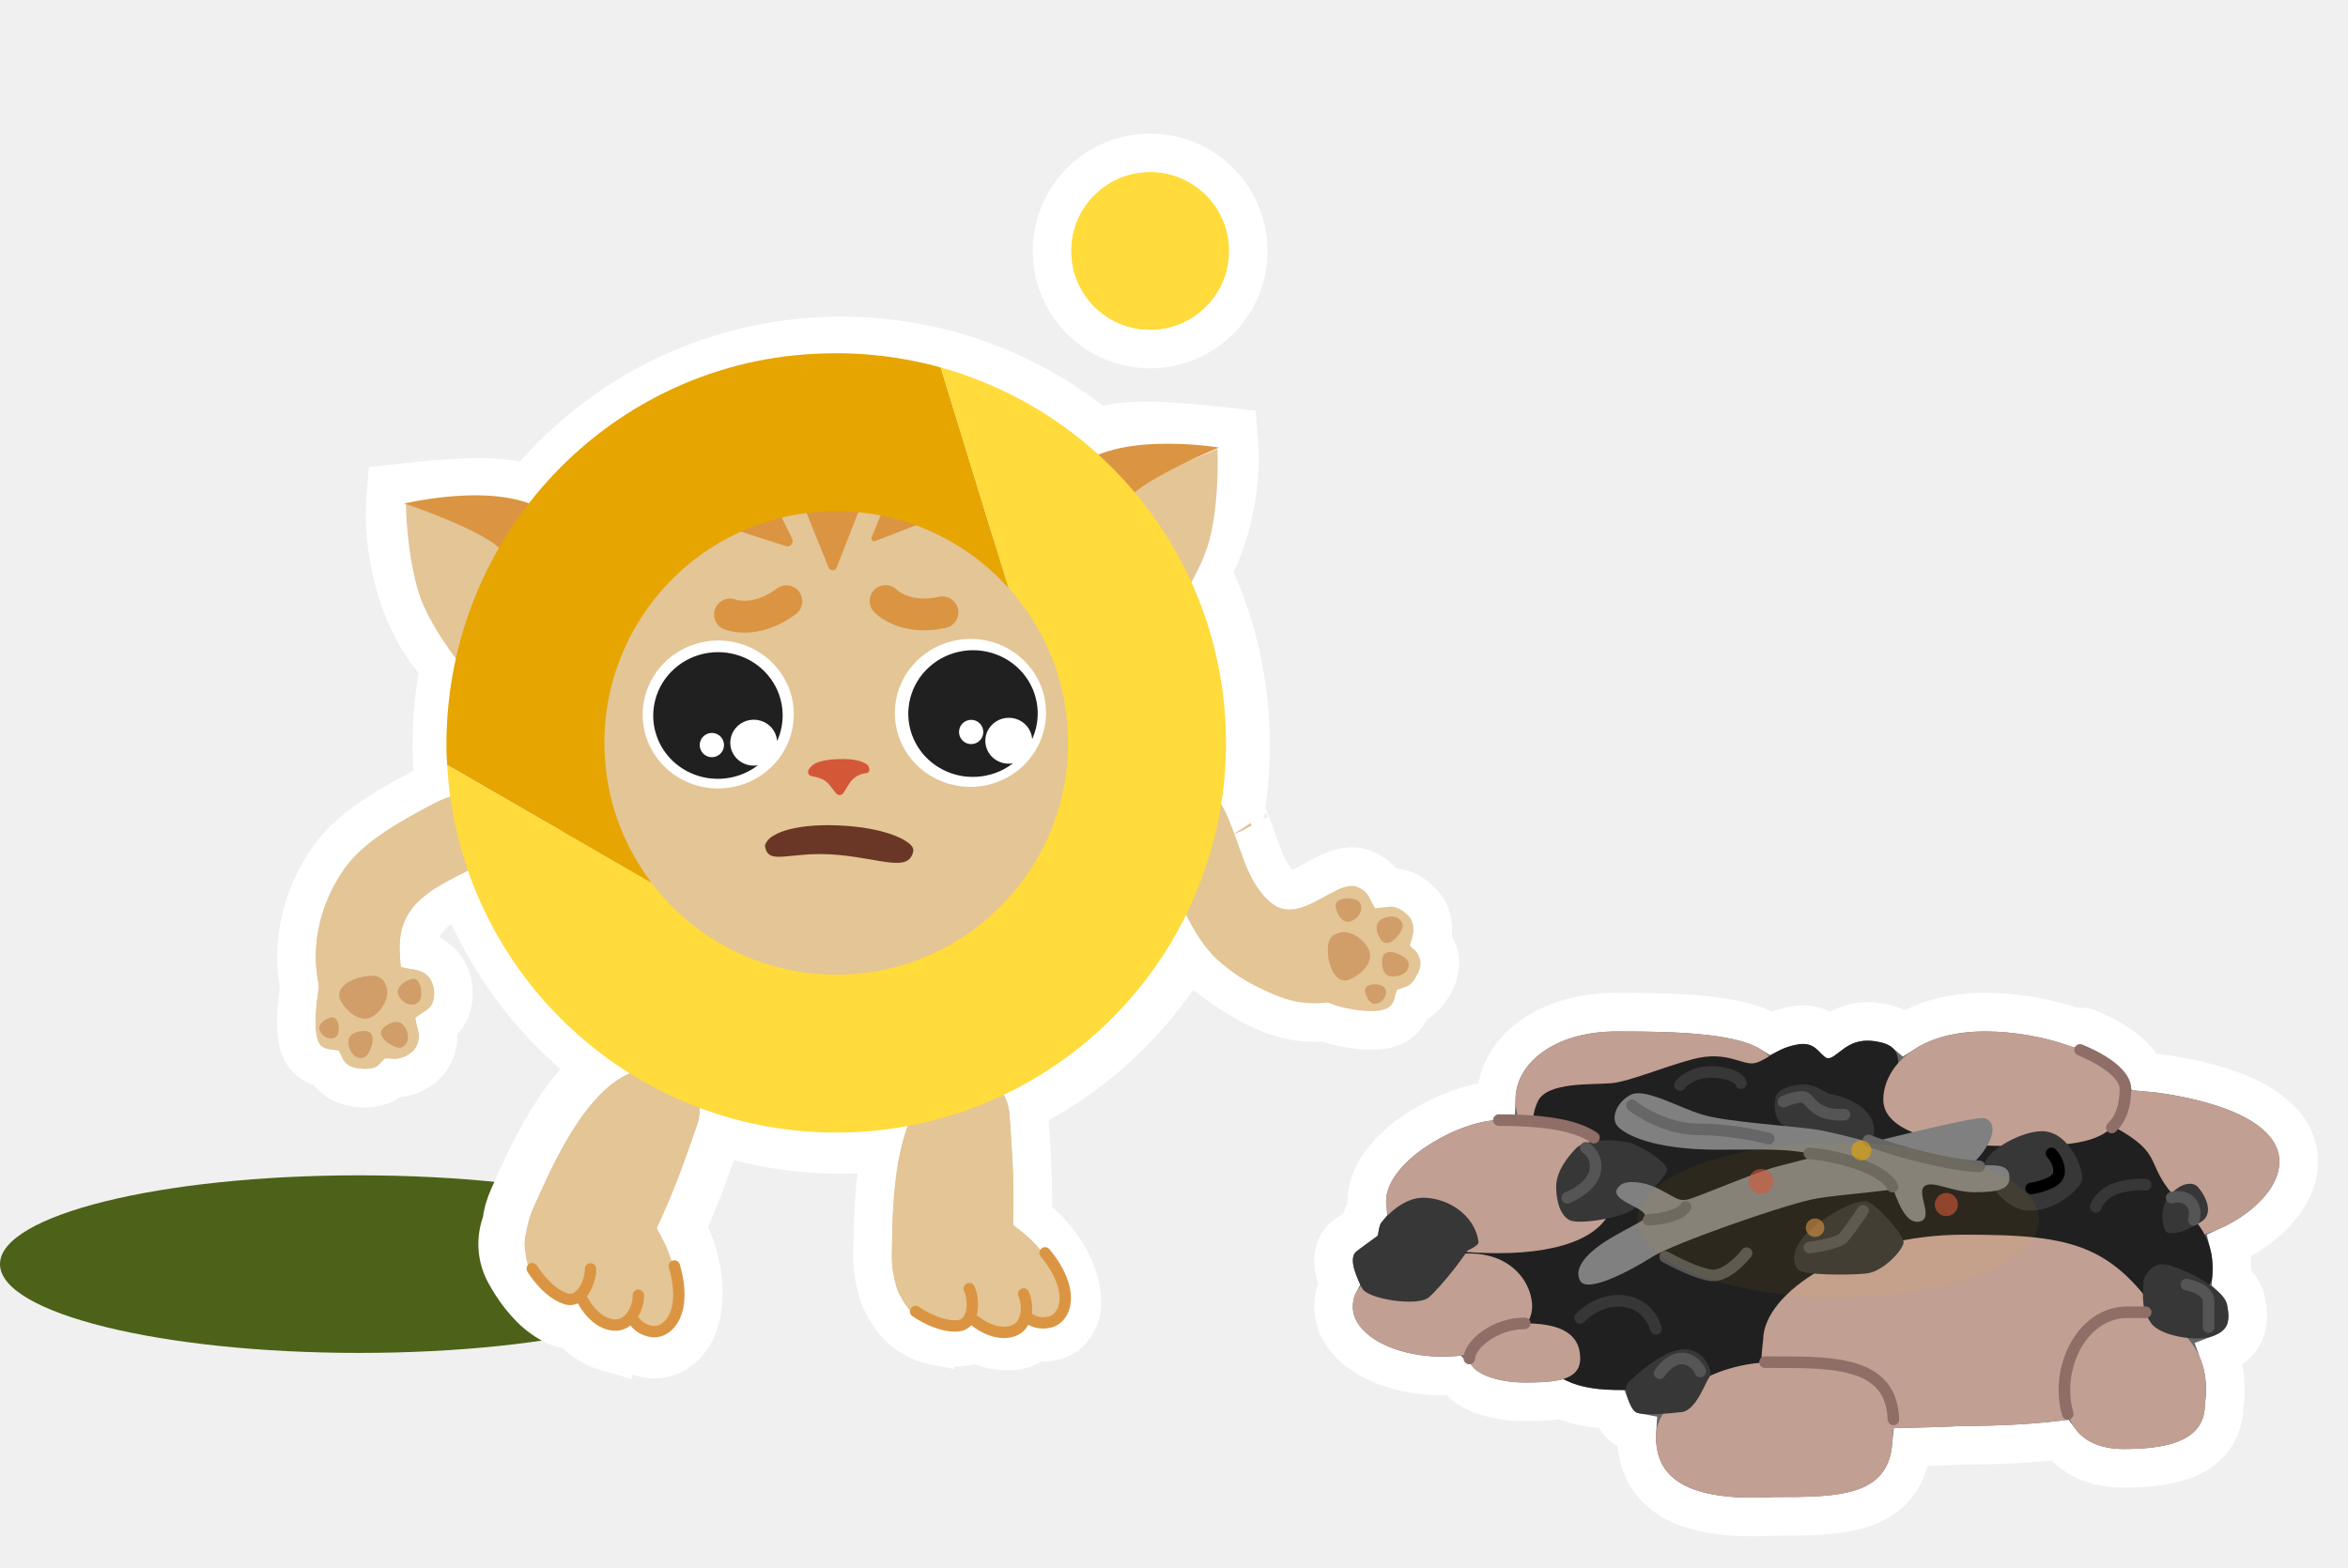
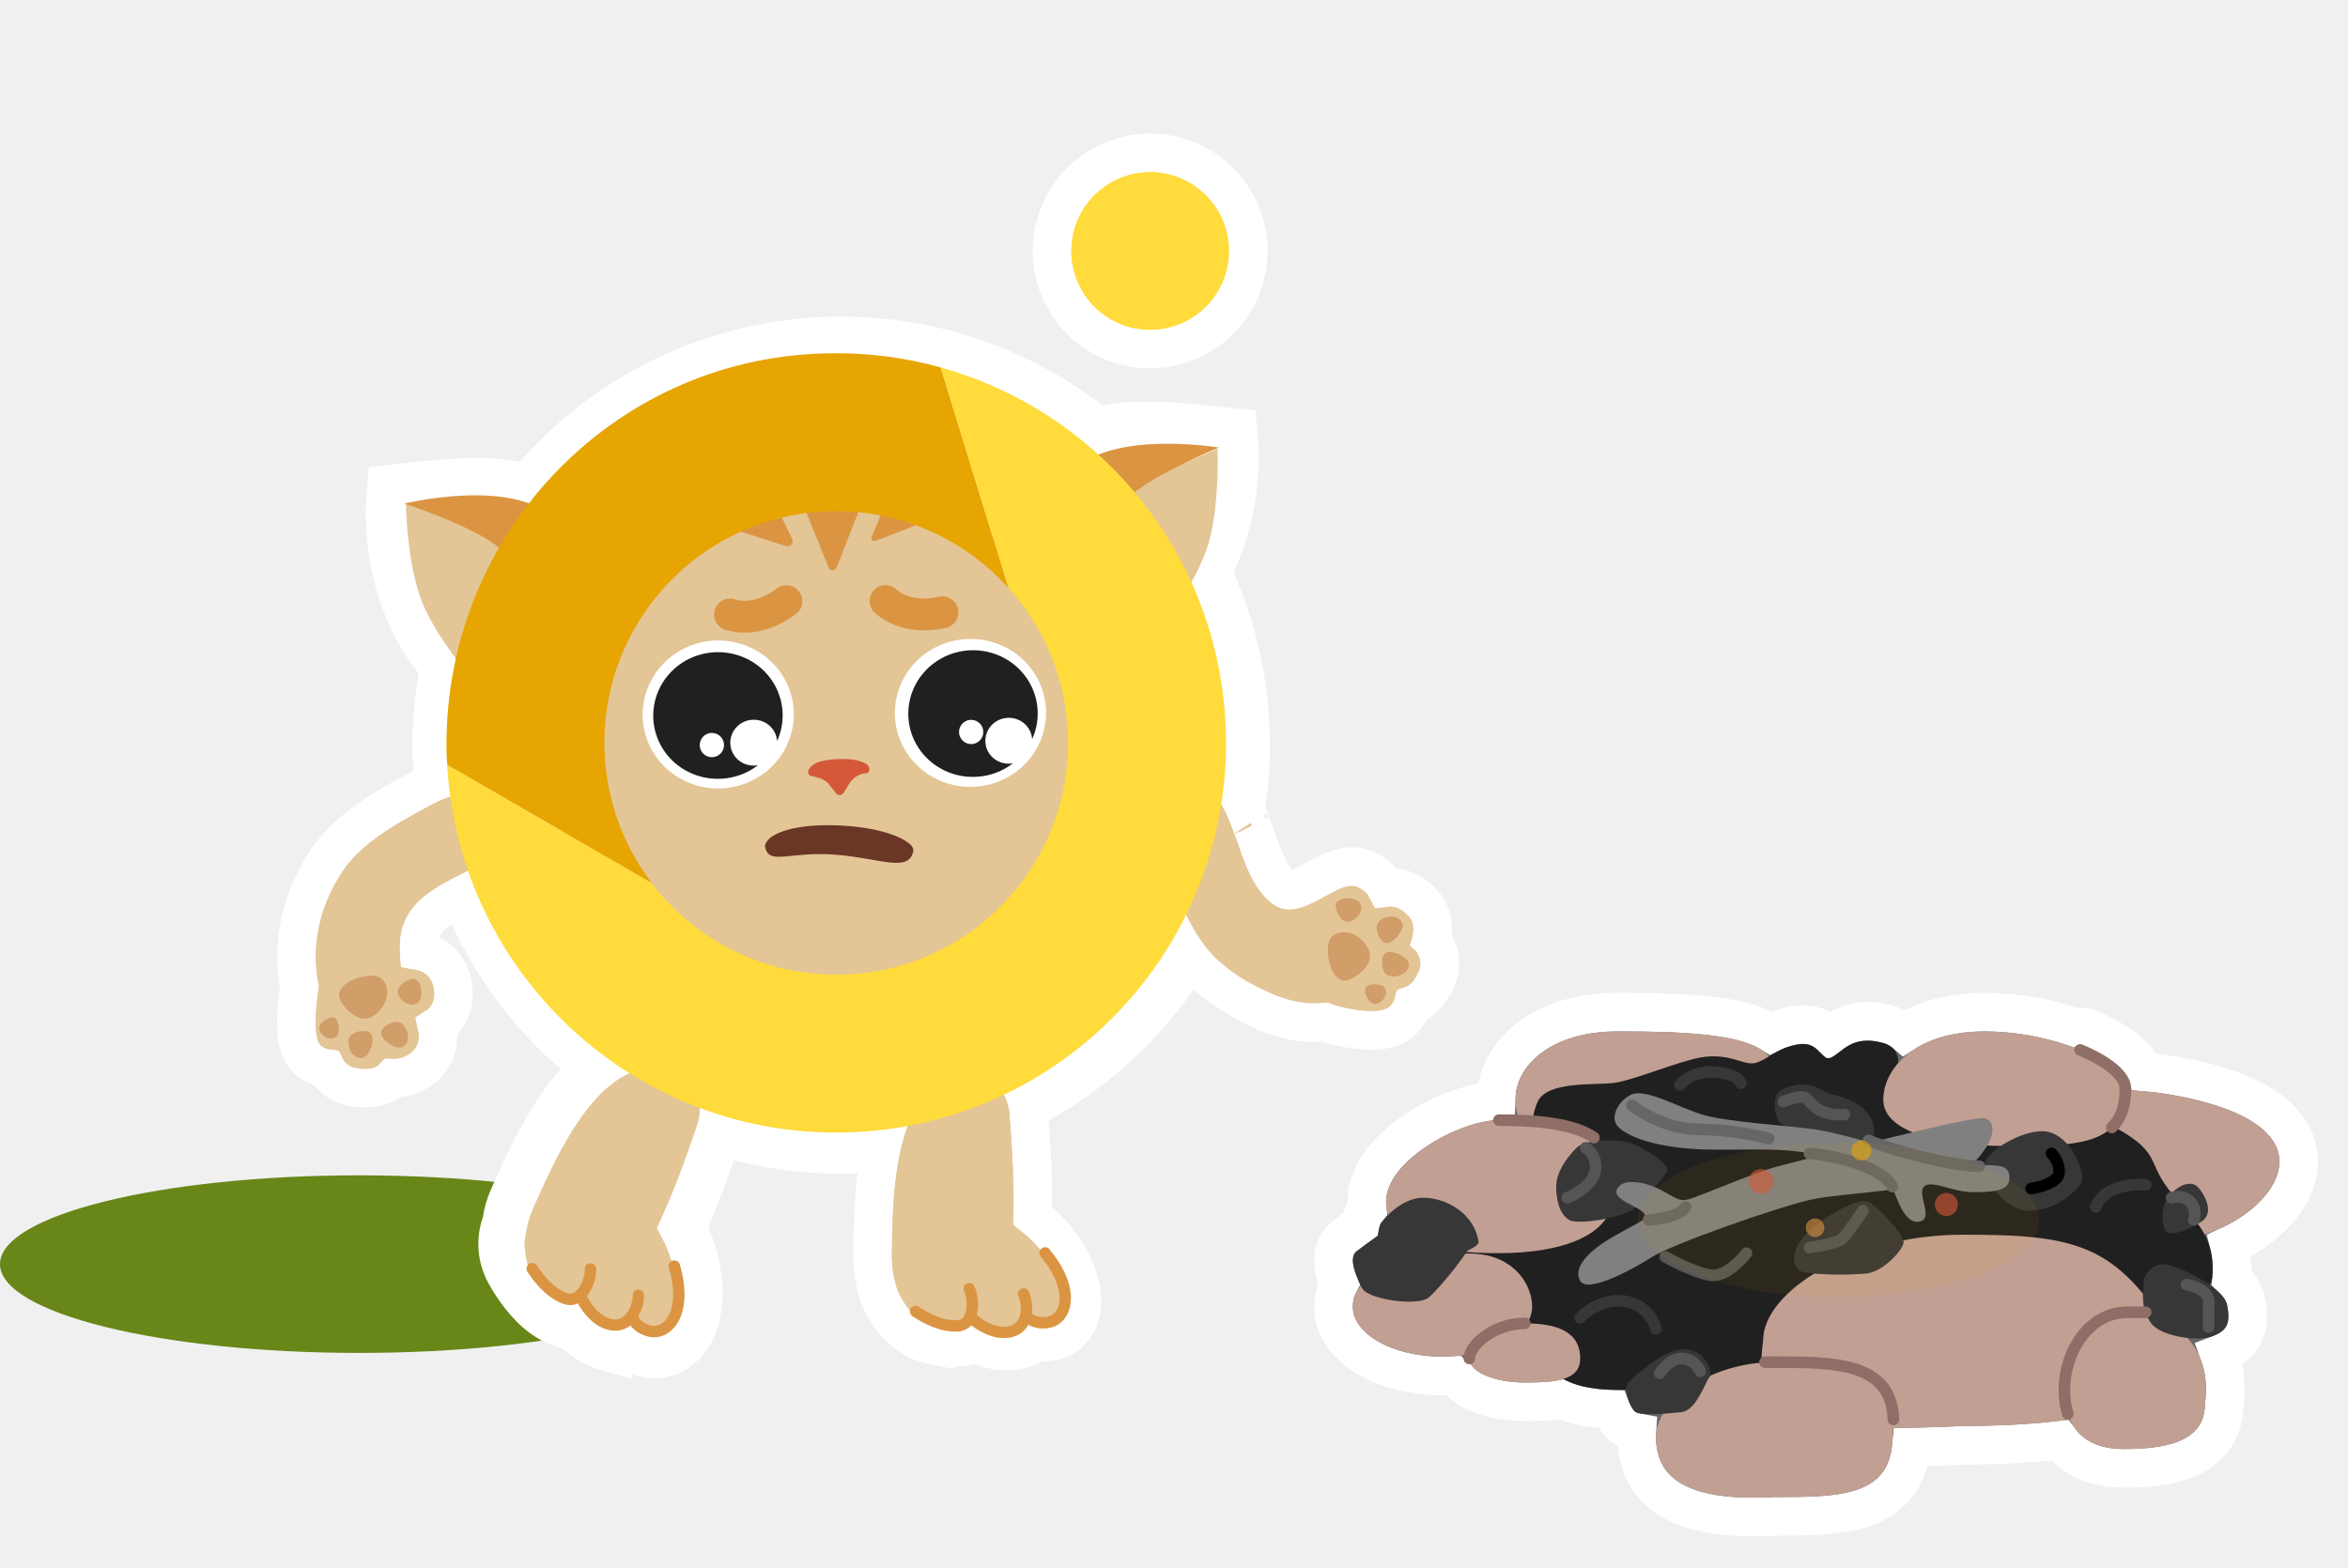
<svg xmlns="http://www.w3.org/2000/svg" width="304" height="203" viewBox="0 0 304 203" fill="none">
  <style>
  @media (prefers-reduced-motion: reduce) { * { animation: none !important; } }

  .cat        { transform-origin: 103px 176px;   animation: cat-sad 3.6s ease-in-out infinite; }
  .shiver     { animation: shiver 4s linear infinite; }
  .shadow     { transform-origin: 46.5px 164px;  animation: shadow-sad 3.6s ease-in-out infinite; }
  .arm-left   { transform-origin: 66px 112px;    animation: arm-left-hug 4s ease-in-out infinite; }
  .arm-right  { transform-origin: 152px 110px;   animation: arm-right-hug 4s ease-in-out infinite; }
  .ear-left   { transform-origin: 72px 86px;     animation: ear-left-droop 4s ease-in-out infinite; }
  .ear-right  { transform-origin: 137px 80px;    animation: ear-right-droop 4s ease-in-out infinite; }
  .face       { transform-origin: 106px 96px;    animation: face-sad 4s ease-in-out infinite; }
  .mouth      { transform-origin: 108.5px 109px; animation: mouth-quiver 4s linear infinite; }
  .eye-r      { transform-origin: 125.6px 92px;  animation: blink-sad 5s linear infinite; }
  .eye-l      { transform-origin: 93px 92px;     animation: blink-sad 5s linear infinite; }
  .ball       { animation: ball-drift 4.5s ease-in-out infinite alternate; }
  .ember      { transform-origin: 238px 158px;   animation: ember-glow 2.8s ease-in-out infinite alternate; }
  .spark      { animation: spark-fly 4.2s linear infinite; }
  .spark-2    { animation-name: spark-fly-b; animation-delay: -1.6s; animation-duration: 4.8s; }
  .spark-3    { animation-delay: -3.1s; animation-duration: 3.8s; }
  .chill      { opacity: 0; animation: chill-shake 4s linear infinite; }
  .chill-2    { animation-delay: .06s; }
  .chill-3    { animation-delay: .12s; }
  .pit-ember  { animation: pit-glow 2.2s ease-in-out infinite; }
  .pe-2       { animation-delay: -.7s; animation-duration: 2.6s; }
  .pe-3       { animation-delay: -1.4s; animation-duration: 1.9s; }
  .pe-4       { animation-delay: -.35s; animation-duration: 2.4s; }

  @keyframes cat-sad {
    0%, 100% { transform: translateY(0) rotate(-1deg); }
    50%      { transform: translateY(1.5px) rotate(1deg) scale(1.01, .99); }
  }
  @keyframes shiver {
    0%, 60%, 82%, 100% { transform: translateX(0); }
    62% { transform: translateX(-.8px); }
    64% { transform: translateX(.8px); }
    66% { transform: translateX(-.8px); }
    68% { transform: translateX(.7px); }
    70% { transform: translateX(-.6px); }
    72% { transform: translateX(.5px); }
    74% { transform: translateX(-.4px); }
    76% { transform: translateX(.3px); }
    78% { transform: translateX(-.2px); }
    80% { transform: translateX(.1px); }
  }
  @keyframes shadow-sad {
    0%, 100% { transform: scale(1, 1); }
    50%      { transform: scale(.985, .97); }
  }
  @keyframes arm-left-hug {
    0%, 100% { transform: translateY(0) rotate(-4deg); }
    25%      { transform: translateY(0) rotate(-2.5deg); }
    54%, 80% { transform: translateY(-1.5px) rotate(-11deg); }
    90%      { transform: translateY(0) rotate(-5deg); }
  }
  @keyframes arm-right-hug {
    0%, 100% { transform: translateY(0) rotate(4deg); }
    25%      { transform: translateY(0) rotate(2.5deg); }
    54%, 80% { transform: translateY(-1.5px) rotate(11deg); }
    90%      { transform: translateY(0) rotate(5deg); }
  }
  @keyframes ear-left-droop {
    0%, 100% { transform: rotate(-1.5deg); }
    25%      { transform: rotate(.5deg); }
    54%, 80% { transform: rotate(-4deg); }
    90%      { transform: rotate(-1deg); }
  }
  @keyframes ear-right-droop {
    0%, 100% { transform: rotate(1.5deg); }
    25%      { transform: rotate(-.5deg); }
    54%, 80% { transform: rotate(4deg); }
    90%      { transform: rotate(1deg); }
  }
  @keyframes face-sad {
    0%, 100% { transform: translate(0, 0); }
    25%      { transform: translate(0, .6px); }
    54%, 80% { transform: translate(0, 1.8px); }
    90%      { transform: translate(0, .4px); }
  }
  @keyframes mouth-quiver {
    0%, 58%, 82%, 100% { transform: scale(1, 1); }
    60% { transform: scale(1.06, 1.3); }
    62% { transform: scale(.98, .82); }
    64% { transform: scale(1.07, 1.35); }
    66% { transform: scale(.97, .8); }
    68% { transform: scale(1.06, 1.3); }
    70% { transform: scale(.98, .85); }
    72% { transform: scale(1.05, 1.25); }
    74% { transform: scale(.99, .9); }
    76% { transform: scale(1.03, 1.15); }
    78% { transform: scale(1, .95); }
  }
  @keyframes blink-sad {
    0%, 86%, 94%, 100% { transform: scaleY(1); }
    89%, 91%           { transform: scaleY(.12); }
  }
  @keyframes ball-drift {
    from { transform: translateY(0); }
    to   { transform: translateY(-3px); }
  }
  @keyframes ember-glow {
    from { opacity: .04; transform: scale(1); }
    to   { opacity: .12; transform: scale(1.06); }
  }
  @keyframes spark-fly {
    0%   { transform: translate(0, 0); opacity: 0; }
    8%   { opacity: .9; }
    25%  { transform: translate(5px, -30px); opacity: .55; }
    45%  { transform: translate(-2px, -58px); opacity: .8; }
    65%  { transform: translate(6px, -85px); opacity: .4; }
    85%  { transform: translate(10px, -108px); opacity: .6; }
    100% { transform: translate(12px, -122px); opacity: 0; }
  }
  @keyframes spark-fly-b {
    0%   { transform: translate(0, 0); opacity: 0; }
    8%   { opacity: .85; }
    25%  { transform: translate(-4px, -28px); opacity: .5; }
    45%  { transform: translate(3px, -55px); opacity: .75; }
    65%  { transform: translate(-6px, -82px); opacity: .35; }
    85%  { transform: translate(-9px, -105px); opacity: .55; }
    100% { transform: translate(-11px, -118px); opacity: 0; }
  }
  @keyframes pit-glow {
    0%, 100% { opacity: .35; }
    50%      { opacity: .95; }
  }
  @keyframes chill-shake {
    0%, 56%, 84%, 100% { opacity: 0; transform: translateX(0); }
    60% { opacity: .85; transform: translateX(-2px); }
    63% { opacity: .85; transform: translateX(2px); }
    66% { opacity: .85; transform: translateX(-2px); }
    69% { opacity: .85; transform: translateX(2px); }
    72% { opacity: .8;  transform: translateX(-1.6px); }
    75% { opacity: .75; transform: translateX(1.2px); }
    78% { opacity: .6;  transform: translateX(-.8px); }
    81% { opacity: .35; transform: translateX(.4px); }
  }
</style>
  <g class="shadow">
-     <ellipse cx="46.5" cy="163.717" rx="46.5" ry="11.5" fill="#3A5200" fill-opacity="0.9" />
+     <ellipse cx="46.5" cy="163.717" rx="46.5" ry="11.5" fill="#597B01" fill-opacity="0.9" />
  </g>
  <g class="cat">
    <g class="shiver">
      <circle cx="108.916" cy="96.51" r="53" fill="white" stroke="white" stroke-width="5" />
      <g class="arm-left">
        <path d="M54.12 138.74C55.893 137.679 56.699 135.963 56.711 134.24C56.714 133.794 56.664 133.355 56.572 132.929C57.171 132.523 57.758 131.939 58.169 131.113C58.632 130.182 58.78 129.133 58.672 128.021L58.61 127.541L58.6 127.478L58.587 127.415C58.332 126.213 57.779 125.214 56.968 124.469C56.179 123.743 55.284 123.386 54.528 123.21C54.432 123.188 54.338 123.169 54.245 123.151C54.192 121.874 54.336 120.821 54.909 119.795C55.511 118.72 56.662 117.755 58.144 116.862C58.862 116.43 59.596 116.05 60.303 115.693C60.961 115.362 61.707 114.997 62.265 114.668L62.271 114.664C62.25 114.677 62.261 114.669 62.352 114.622C62.435 114.578 62.526 114.532 62.66 114.462C62.914 114.33 63.25 114.154 63.63 113.941C64.382 113.521 65.349 112.934 66.27 112.206C67.168 111.497 68.171 110.541 68.835 109.341C69.494 108.152 69.847 106.65 69.356 105.037L69.246 104.712L69.118 104.391C67.746 101.145 64.71 100.132 62.116 100.086C59.499 100.039 56.79 100.901 54.948 101.893C53.432 102.71 51.105 103.912 48.841 105.393C46.599 106.859 44.188 108.744 42.574 111.052L42.573 111.053C38.156 117.374 37.961 123.709 38.766 127.762C38.644 128.606 38.434 130.146 38.381 131.666C38.349 132.576 38.368 133.611 38.54 134.548C38.681 135.317 39.054 136.796 40.367 137.644L40.409 137.671L40.452 137.696C41.051 138.05 41.645 138.258 42.217 138.349C42.446 138.79 42.767 139.225 43.21 139.613C44.069 140.366 45.168 140.752 46.372 140.871L46.376 140.872C48.053 141.036 49.699 140.782 50.845 139.616C51.891 139.655 53.037 139.389 54.12 138.74Z" fill="#E3C596" stroke="white" stroke-width="5" />
        <path fill-rule="evenodd" clip-rule="evenodd" d="M51.988 130.264C50.934 134.224 45.084 135.448 42.192 130.212C40.938 127.942 39.189 120.259 44.623 112.485C47.303 108.651 53.003 105.78 56.134 104.094C59.228 102.428 65.284 101.238 66.903 105.585C68.248 109.194 61.707 112.091 60.995 112.515C59.134 113.612 54.571 115.28 52.727 118.575C50.46 122.628 52.904 126.841 51.989 130.266L51.988 130.264Z" fill="#E3C596" />
        <path fill-rule="evenodd" clip-rule="evenodd" d="M51.959 125.574C52.35 125.607 55.506 124.942 56.141 127.934C56.72 131.565 53.208 131.393 53.208 131.393C53.208 131.393 53.038 131.353 53.207 131.566C54.449 133.099 54.768 135.438 52.835 136.595C51.279 137.528 49.752 137.049 49.553 136.441C49.495 137.216 49.432 138.658 46.619 138.384C43.272 138.051 44.375 135.119 44.375 135.119C44.375 135.119 43.434 136.554 41.723 135.543C40.222 134.574 41.115 128.999 41.304 127.673C41.295 126.499 43.712 124.818 46.538 124.087C50.328 123.774 51.845 125.434 51.958 125.572L51.959 125.574Z" fill="#E3C596" />
        <path d="M44.114 129.617C43.299 128.156 45.041 126.933 46.753 126.548C48.323 126.198 49.264 126.277 49.861 127.348C50.676 128.809 49.612 130.875 48.151 131.69C46.691 132.505 44.927 131.078 44.114 129.617Z" fill="#D19D69" />
        <path d="M47.451 133.545C48.403 133.659 48.38 134.895 47.978 135.83C47.61 136.686 47.256 137.1 46.559 137.017C45.607 136.903 45.011 135.699 45.127 134.735C45.245 133.772 46.499 133.429 47.449 133.546L47.451 133.545Z" fill="#D19D69" />
        <path d="M49.592 133.167C48.912 133.841 49.687 134.801 50.577 135.294C51.394 135.744 51.929 135.854 52.425 135.361C53.106 134.687 52.839 133.369 52.156 132.68C51.472 131.991 50.271 132.49 49.591 133.164L49.592 133.167Z" fill="#D19D69" />
        <path d="M53.185 126.815C54.09 126.53 54.546 127.562 54.543 128.498C54.54 129.355 54.379 129.84 53.717 130.048C52.812 130.333 51.809 129.575 51.542 128.73C51.277 127.885 52.28 127.1 53.185 126.815Z" fill="#D19D69" />
        <path d="M42.743 131.795C43.502 131.556 43.876 132.399 43.868 133.164C43.859 133.866 43.723 134.264 43.167 134.439C42.408 134.677 41.575 134.063 41.358 133.372C41.142 132.683 41.986 132.033 42.743 131.795Z" fill="#D19D69" />
      </g>
      <g class="arm-right">
        <path d="M185.621 127.514C186.436 126.102 186.74 124.43 185.995 122.856C185.807 122.459 185.57 122.111 185.303 121.804C185.391 121.477 185.447 121.155 185.474 120.849C185.577 119.658 185.307 118.179 184.352 117.102C182.914 115.48 181.223 114.748 179.443 114.953C179.37 114.815 179.289 114.675 179.197 114.537C178.619 113.672 177.771 113.005 176.702 112.562C175.036 111.872 173.407 112.418 172.431 112.834C171.437 113.258 170.241 113.962 169.452 114.38C167.375 115.48 166.708 115.414 166.228 115.055L166.045 114.91C165.139 114.155 164.391 112.946 163.745 111.458C163.411 110.69 163.131 109.913 162.871 109.165C162.69 108.644 162.497 108.07 162.305 107.564L162.114 107.085L162.112 107.081C162.122 107.103 162.115 107.091 162.08 106.993C162.048 106.905 162.014 106.81 161.963 106.667C161.866 106.398 161.735 106.042 161.574 105.637C161.256 104.837 160.802 103.801 160.202 102.791C159.618 101.808 158.802 100.689 157.701 99.872C156.536 99.008 154.973 98.442 153.167 98.853C149.524 99.682 148.039 102.659 147.638 105.308C147.246 107.896 147.744 110.696 148.484 112.653L148.485 112.656C149.095 114.261 149.98 116.729 151.149 119.167C152.307 121.582 153.858 124.222 155.934 126.126L156.004 126.191L156.078 126.249C160.49 129.717 163.883 131.321 166.601 131.996C168.816 132.547 170.575 132.442 171.53 132.38C171.98 132.552 172.467 132.695 172.904 132.808C173.703 133.014 174.649 133.201 175.604 133.319C176.542 133.434 177.588 133.495 178.55 133.402C179.347 133.324 180.789 133.085 181.764 131.977L182.003 131.689C182.383 131.204 182.674 130.688 182.86 130.144C184.09 129.688 184.954 128.669 185.621 127.514Z" fill="#E3C596" stroke="white" stroke-width="5" />
        <path fill-rule="evenodd" clip-rule="evenodd" d="M176.22 119.327C180.006 120.895 180.448 126.856 174.874 129.03C172.461 129.973 164.614 130.695 157.623 124.284C154.176 121.122 152.084 115.09 150.822 111.768C149.579 108.48 149.197 102.32 153.722 101.29C157.476 100.436 159.487 107.297 159.812 108.06C160.654 110.049 161.704 114.791 164.729 117.056C168.448 119.84 172.944 117.971 176.223 119.329L176.22 119.327Z" fill="#E3C596" />
        <path fill-rule="evenodd" clip-rule="evenodd" d="M171.565 118.74C171.65 118.355 171.406 115.143 174.456 114.908C178.131 114.814 177.498 118.273 177.498 118.273C177.498 118.273 177.435 118.437 177.668 118.294C179.351 117.266 181.712 117.258 182.605 119.326C183.323 120.993 182.647 122.441 182.019 122.559C182.781 122.717 184.201 122.972 183.558 125.724C182.788 128.998 180.025 127.518 180.025 127.518C180.025 127.518 181.322 128.641 180.098 130.204C178.938 131.562 173.532 129.941 172.241 129.58C171.078 129.434 169.729 126.817 169.378 123.92C169.567 120.121 171.412 118.837 171.565 118.74Z" fill="#E3C596" />
        <path d="M174.734 126.852C176.276 126.204 177.889 124.609 177.241 123.066C176.593 121.523 174.657 120.239 173.114 120.887C171.985 121.359 171.8 122.288 171.976 123.888C172.167 125.634 173.191 127.499 174.734 126.852ZM176.226 117.352C176.091 116.672 175.626 116.457 174.776 116.359C173.844 116.253 172.771 116.593 172.952 117.523C173.134 118.454 173.805 119.54 174.674 119.369C175.543 119.198 176.407 118.283 176.226 117.352ZM178.162 130.003C178.872 129.866 179.576 129.103 179.423 128.322C179.311 127.752 178.93 127.571 178.233 127.486C177.472 127.393 176.595 127.671 176.747 128.452C176.902 129.231 177.453 130.144 178.162 130.003ZM181.093 121.057C181.631 120.295 181.799 119.775 181.363 119.227C180.769 118.475 179.43 118.593 178.671 119.196C177.91 119.799 178.273 121.049 178.867 121.8C179.461 122.551 180.505 121.887 181.093 121.057ZM182.361 125.236C182.523 124.555 182.148 124.156 181.338 123.695C180.455 123.192 179.231 123.033 179.01 123.965L179.01 123.968C178.789 124.899 178.993 126.186 179.936 126.407C180.879 126.628 182.141 126.17 182.361 125.236Z" fill="#D19D69" />
      </g>
      <path d="M88.536 136.469C90.983 137.685 92.552 139.355 93.224 141.397C93.781 143.087 93.591 144.658 93.35 145.742L93.244 146.175L93.215 146.292L93.176 146.405C91.351 151.684 90.24 154.799 88.366 158.954C89.823 161.715 90.501 164.598 90.553 167.115C90.583 168.595 90.399 170.046 89.955 171.32C89.544 172.501 88.796 173.824 87.485 174.662C85.372 176.145 83.062 175.356 82.02 174.851C81.881 174.784 81.747 174.712 81.616 174.64C81.481 174.68 81.342 174.718 81.196 174.748C80.427 174.904 79.617 174.869 78.804 174.638L78.804 174.639C76.883 174.094 75.338 172.988 74.243 171.725C72.839 171.729 71.568 171.067 70.51 170.315C68.429 168.833 66.83 166.493 65.858 164.718L65.856 164.715C64.772 162.73 64.659 160.411 65.448 158.372C65.57 157.294 65.869 156.219 66.349 155.165L67.411 152.796C68.703 149.952 70.667 145.887 73.161 142.503C74.825 140.245 76.909 138.025 79.436 136.701C82.106 135.303 85.216 134.948 88.45 136.428L88.494 136.448L88.536 136.469Z" fill="#E3C596" stroke="white" stroke-width="6" />
      <path fill-rule="evenodd" clip-rule="evenodd" d="M70.936 167.363C74.323 169.876 79.524 168.984 81.887 165.492C86.512 156.272 87.558 153.476 90.34 145.426C90.799 143.647 91.02 141.054 87.201 139.156C78.029 134.957 71.412 151.277 69.08 156.406C67.332 160.246 67.442 164.999 70.939 167.363L70.936 167.363Z" fill="#E3C596" />
      <path fill-rule="evenodd" clip-rule="evenodd" d="M79.623 171.753C77.326 171.101 75.863 169.272 75.459 167.978C74.985 168.615 74.303 169.333 72.25 167.871C70.711 166.775 69.376 164.898 68.489 163.277C67.65 161.741 67.768 159.863 68.787 158.438C70.262 156.375 72.489 153.462 73.509 153.129C77.154 151.939 80.722 154.165 82.608 156.206C88.574 161.994 88.48 170.594 85.813 172.173C84.335 173.276 82.001 171.419 81.8 170.957C81.789 170.933 81.143 172.185 79.621 171.752L79.623 171.753Z" fill="#E3C596" />
      <path d="M68.905 164.305C68.905 164.305 70.769 167.401 73.241 168.191C75.327 168.856 76.496 165.862 76.455 164.336" stroke="#DB9542" stroke-width="1.473" stroke-linecap="round" stroke-linejoin="round" />
      <path d="M75.099 167.713C75.099 167.713 76.573 171.338 79.434 171.599C81.616 171.799 82.689 169.27 82.648 167.745" stroke="#DB9542" stroke-width="1.473" stroke-linecap="round" stroke-linejoin="round" />
      <path d="M81.948 170.798C81.948 170.798 82.478 172.063 84.251 172.419C86.4 172.85 89.096 170.124 87.307 163.962" stroke="#DB9542" stroke-width="1.473" stroke-linecap="round" stroke-linejoin="round" />
      <path d="M131.353 139.502C132.448 140.74 132.87 142.157 133.068 143.203L133.141 143.628L133.157 143.727L133.164 143.826C133.581 149.489 133.789 152.79 133.699 157.446C136.167 159.386 137.944 161.77 138.982 164.052C139.576 165.359 139.962 166.706 140.053 167.98C140.137 169.167 139.977 170.553 139.189 171.714C137.985 173.684 135.796 173.874 134.686 173.825C134.466 173.815 134.251 173.791 134.043 173.764C133.445 174.32 132.625 174.762 131.556 174.902C129.572 175.161 127.755 174.714 126.337 173.993C126.228 174.029 126.117 174.062 126.007 174.095C125.533 174.288 125.045 174.38 124.57 174.41C123.429 174.576 122.238 174.549 121.049 174.283L121.049 174.284C117.818 173.67 115.615 171.516 114.364 168.988C114.005 168.369 113.743 167.699 113.585 166.999C113.202 165.719 113.001 164.372 112.978 163.035L112.978 162.447C113.033 159.756 112.963 153.623 114.219 148.227C114.848 145.528 115.864 142.75 117.594 140.62C119.408 138.386 121.984 136.913 125.368 136.992L125.408 136.993L125.447 136.995C128.075 137.14 130.037 138.015 131.353 139.502Z" fill="#E3C596" stroke="white" stroke-width="5" />
      <path fill-rule="evenodd" clip-rule="evenodd" d="M115.478 162.498C115.593 156.866 115.223 139.258 125.31 139.492C129.567 139.726 130.39 142.196 130.671 144.01C131.297 152.506 131.44 155.489 130.834 165.784C130.045 169.925 125.62 172.801 121.516 171.828C117.369 171.04 115.391 166.716 115.478 162.498Z" fill="#E3C596" />
      <path fill-rule="evenodd" clip-rule="evenodd" d="M132.918 170.835C133.286 171.178 136.163 171.963 137.084 170.366C138.907 167.86 135.598 159.921 127.831 156.964C125.291 155.836 121.133 155.2 118.256 157.733C117.45 158.439 116.557 161.996 116.016 164.474C115.643 166.184 116.278 167.959 117.656 169.036C119.11 170.176 121.078 171.372 122.926 171.77C125.388 172.301 125.731 171.373 125.916 170.6C126.798 171.63 128.864 172.733 131.233 172.423C132.8 172.218 132.9 170.815 132.92 170.833L132.918 170.835Z" fill="#E3C596" />
      <path d="M118.541 169.845C118.541 169.845 121.477 171.954 124.059 171.702C126.239 171.489 126.132 168.276 125.489 166.891" stroke="#DB9542" stroke-width="1.473" stroke-linecap="round" stroke-linejoin="round" />
      <path d="M125.578 170.529C125.578 170.529 128.363 173.275 131.097 172.386C133.18 171.707 133.168 168.961 132.527 167.575" stroke="#DB9542" stroke-width="1.473" stroke-linecap="round" stroke-linejoin="round" />
      <path d="M133.089 170.655C133.089 170.655 134.075 171.61 135.845 171.235C137.989 170.782 139.388 167.211 135.309 162.257" stroke="#DB9542" stroke-width="1.473" stroke-linecap="round" stroke-linejoin="round" />
      <g class="ear-left">
        <path d="M52.14 62.525C58.883 61.776 62.939 61.607 66.059 62.103C69.302 62.62 71.422 63.847 74.113 65.315L77.046 66.916L74.684 69.278C71.941 72.021 65.465 79.385 61.628 86.675L60.048 89.678L57.648 87.278C54.039 83.669 52.036 79.136 50.972 75.054C49.909 70.976 49.735 67.171 49.924 64.811L50.089 62.754L52.14 62.525Z" fill="white" stroke="white" stroke-width="5" />
        <path fill-rule="evenodd" clip-rule="evenodd" d="M61.367 88.235L79.938 75.03L52.552 65.248C52.552 65.248 52.608 71.653 54.231 76.821C55.857 81.989 61.367 88.235 61.367 88.235Z" fill="#E3C596" />
        <path fill-rule="evenodd" clip-rule="evenodd" d="M72.077 67.507C66.913 61.67 52.336 65.217 52.336 65.217C52.336 65.217 61.513 68.228 64.574 70.916C67.636 73.603 70.412 81.972 70.412 81.972C70.412 81.972 77.241 73.345 72.074 67.507L72.077 67.507Z" fill="#DB9542" />
      </g>
      <g class="ear-right">
        <path d="M158.192 55.215C151.449 54.465 147.393 54.296 144.273 54.793C141.03 55.309 138.91 56.537 136.219 58.005L133.286 59.605L135.648 61.968C138.391 64.71 144.867 72.074 148.704 79.364L150.284 82.367L152.684 79.968C156.293 76.358 158.296 71.825 159.36 67.743C160.423 63.666 160.597 59.86 160.408 57.501L160.243 55.443L158.192 55.215Z" fill="white" stroke="white" stroke-width="5" />
        <path fill-rule="evenodd" clip-rule="evenodd" d="M150.18 81.605L130.863 69.521L157.623 58.14C157.623 58.14 157.946 64.538 156.63 69.792C155.314 75.047 150.18 81.605 150.18 81.605Z" fill="#E3C596" />
        <path fill-rule="evenodd" clip-rule="evenodd" d="M138.302 61.656C143.037 55.465 157.828 57.963 157.828 57.963C157.828 57.963 148.891 61.62 146.028 64.519C143.165 67.418 140.995 75.964 140.995 75.964C140.995 75.964 133.567 67.847 138.302 61.656Z" fill="#DB9542" />
      </g>
      <g class="face">
        <path fill-rule="evenodd" clip-rule="evenodd" d="M109.027 61.263C89.938 59.444 72.952 73.469 71.11 92.828C69.27 112.189 83.306 129.172 102.396 130.998C121.487 132.825 138.474 118.793 140.325 99.434C142.175 80.076 128.118 63.085 109.027 61.263Z" fill="#E3C596" />
        <path fill-rule="evenodd" clip-rule="evenodd" d="M114.243 58.351L108.328 73.494C108.141 73.971 107.47 73.974 107.279 73.501L100.697 57.2C100.54 56.808 100.853 56.387 101.272 56.428L113.768 57.583C114.141 57.618 114.379 58 114.241 58.351L114.243 58.351Z" fill="#DB9542" />
        <path fill-rule="evenodd" clip-rule="evenodd" d="M116.946 59.661L112.852 69.569C112.726 69.874 113.026 70.182 113.336 70.062L123.29 66.203C123.539 66.105 123.611 65.784 123.423 65.592L117.561 59.543C117.373 59.349 117.047 59.413 116.943 59.661L116.946 59.661Z" fill="#DB9542" />
        <path fill-rule="evenodd" clip-rule="evenodd" d="M98.393 61.179L102.558 69.786C102.816 70.322 102.308 70.903 101.745 70.724L92.676 67.812C92.217 67.665 92.055 67.096 92.372 66.728L97.272 61.034C97.588 60.666 98.18 60.743 98.391 61.179L98.393 61.179Z" fill="#DB9542" />
        <g class="mouth">
          <path fill-rule="evenodd" clip-rule="evenodd" d="M108.5 110.717C114.171 111.232 117.609 112.971 118.228 110.304C118.399 109.564 117.477 109.067 117.097 108.822C117.097 108.822 114.663 107.156 108.541 106.899C102.419 106.643 100.287 108.153 100.287 108.153C99.604 108.439 99.046 109.208 99.041 109.54C99.445 112.251 102.178 110.143 108.5 110.717Z" fill="#6A3625" />
        </g>
        <path fill-rule="evenodd" clip-rule="evenodd" d="M112.209 100.126C111.294 100.191 110.467 100.687 109.979 101.462L109.189 102.713C109.081 102.862 108.919 102.95 108.748 102.967C108.658 102.977 108.57 102.962 108.486 102.928C108.372 102.883 108.278 102.8 108.206 102.699L107.418 101.685C106.843 100.948 106.238 100.763 105.027 100.496C104.969 100.496 104.912 100.476 104.868 100.439L104.866 100.44C104.437 100.092 104.592 99.673 105.113 99.18C105.636 98.689 106.684 98.399 108.385 98.318C110.895 98.198 111.757 98.717 112.162 98.939C112.566 99.16 112.787 100.018 112.209 100.121L112.209 100.126Z" fill="#D45837" />
        <path d="M94.513 79.579C94.513 79.579 97.785 80.908 101.816 77.872M114.66 77.84C114.66 77.84 117.091 80.403 122.018 79.304" stroke="#DB9542" stroke-width="4.125" stroke-linecap="round" stroke-linejoin="round" />
        <g class="eye-r">
          <path fill-rule="evenodd" clip-rule="evenodd" d="M126.579 82.789C124.651 82.61 122.712 82.995 121.009 83.895C119.303 84.795 117.91 86.168 117.001 87.844C116.093 89.519 115.712 91.419 115.906 93.305C116.101 95.189 116.862 96.977 118.093 98.437C119.325 99.897 120.972 100.967 122.827 101.509C124.682 102.053 126.66 102.045 128.509 101.488C130.359 100.931 132 99.848 133.224 98.378C134.449 96.909 135.202 95.117 135.385 93.23C135.512 91.977 135.382 90.712 135.006 89.508C134.631 88.305 134.017 87.187 133.197 86.215C132.377 85.243 131.374 84.443 130.236 83.855C129.101 83.268 127.857 82.905 126.576 82.786L126.579 82.789Z" fill="white" />
          <path d="M129.945 99.634C128.487 100.405 126.827 100.734 125.176 100.581L125.178 100.583C124.082 100.482 123.017 100.171 122.046 99.668C121.072 99.165 120.212 98.48 119.51 97.648C118.808 96.816 118.283 95.859 117.962 94.829C117.64 93.798 117.529 92.715 117.637 91.643C117.794 90.027 118.438 88.493 119.487 87.235C120.535 85.977 121.94 85.05 123.525 84.573C125.107 84.095 126.8 84.089 128.388 84.555C129.976 85.019 131.386 85.935 132.441 87.185C133.495 88.435 134.147 89.966 134.313 91.578C134.459 92.998 134.225 94.427 133.637 95.725C133.636 95.694 133.633 95.662 133.63 95.63C133.569 95.046 133.332 94.491 132.951 94.038C132.569 93.585 132.058 93.253 131.482 93.085C130.907 92.916 130.294 92.919 129.72 93.091C129.146 93.264 128.637 93.6 128.257 94.056C127.877 94.512 127.644 95.068 127.586 95.653C127.547 96.042 127.588 96.435 127.704 96.808C127.82 97.181 128.011 97.528 128.265 97.83C128.519 98.131 128.831 98.379 129.184 98.562C129.536 98.744 129.922 98.856 130.319 98.893L130.318 98.892C130.599 98.918 130.881 98.906 131.155 98.856C130.777 99.148 130.373 99.409 129.945 99.634Z" fill="#202020" />
          <path d="M126.145 93.279C126.984 93.504 127.481 94.366 127.257 95.204C127.032 96.043 126.17 96.541 125.331 96.316C124.493 96.091 123.995 95.229 124.22 94.391C124.444 93.552 125.306 93.054 126.145 93.279Z" fill="white" />
        </g>
        <g class="eye-l">
          <path fill-rule="evenodd" clip-rule="evenodd" d="M92.056 102.071C93.984 102.25 95.922 101.864 97.626 100.965C99.332 100.065 100.724 98.692 101.633 97.016C102.541 95.341 102.923 93.441 102.728 91.555C102.534 89.67 101.772 87.883 100.541 86.422C99.31 84.963 97.662 83.893 95.807 83.35C93.953 82.807 91.975 82.814 90.126 83.371C88.275 83.929 86.634 85.012 85.41 86.481C84.186 87.951 83.433 89.743 83.249 91.629C83.123 92.882 83.253 94.147 83.628 95.352C84.004 96.555 84.617 97.673 85.437 98.644C86.257 99.617 87.261 100.417 88.398 101.004C89.533 101.592 90.778 101.955 92.058 102.073L92.056 102.071Z" fill="white" />
          <path d="M96.923 99.883C95.465 100.653 93.805 100.983 92.154 100.829L92.156 100.832C91.06 100.73 89.995 100.419 89.024 99.917C88.05 99.414 87.19 98.728 86.488 97.896C85.786 97.065 85.261 96.108 84.94 95.077C84.618 94.046 84.507 92.964 84.615 91.891C84.772 90.275 85.416 88.742 86.465 87.483C87.513 86.225 88.918 85.298 90.503 84.821C92.085 84.344 93.778 84.338 95.366 84.803C96.954 85.267 98.365 86.183 99.419 87.433C100.473 88.684 101.125 90.214 101.291 91.827C101.437 93.246 101.203 94.676 100.615 95.974C100.614 95.942 100.611 95.91 100.608 95.878C100.547 95.294 100.311 94.739 99.929 94.286C99.547 93.833 99.036 93.501 98.46 93.333C97.885 93.165 97.272 93.167 96.698 93.34C96.124 93.513 95.615 93.849 95.235 94.305C94.855 94.761 94.622 95.316 94.564 95.902C94.525 96.291 94.566 96.683 94.682 97.057C94.798 97.43 94.989 97.776 95.243 98.078C95.497 98.379 95.809 98.627 96.162 98.81C96.514 98.992 96.9 99.105 97.297 99.142L97.296 99.141C97.577 99.167 97.859 99.154 98.133 99.105C97.755 99.396 97.351 99.657 96.923 99.883Z" fill="#202020" />
          <path d="M92.574 94.975C93.413 95.199 93.911 96.061 93.686 96.9C93.461 97.739 92.599 98.236 91.761 98.012C90.922 97.787 90.424 96.925 90.649 96.086C90.874 95.248 91.736 94.75 92.574 94.975Z" fill="white" />
        </g>
      </g>
      <g class="ball">
        <path d="M161.601 32.128C161.392 25.121 155.545 19.603 148.533 19.811C141.526 20.02 136.008 25.867 136.217 32.88C136.423 39.778 142.09 45.231 148.956 45.201L149.285 45.195C156.292 44.986 161.809 39.141 161.601 32.128Z" fill="#FFDB3C" stroke="white" stroke-width="5" />
        <path d="M148.607 22.311C142.979 22.478 138.548 27.174 138.716 32.805C138.883 38.434 143.579 42.864 149.21 42.697C154.839 42.529 159.269 37.833 159.102 32.202C158.934 26.573 154.239 22.143 148.607 22.311Z" fill="#FFDB3C" />
      </g>
      <path d="M57.821 97.697C57.128 69.714 79.052 46.453 106.768 45.771C111.977 45.616 117.021 46.259 121.793 47.584L130.577 76.159C124.883 69.826 116.55 65.942 107.373 66.213C90.807 66.702 77.777 80.528 78.266 97.092C78.459 103.599 80.714 109.553 84.381 114.364L57.899 99.073C57.874 98.613 57.837 98.157 57.824 97.697L57.821 97.697Z" fill="#E6A500" />
      <path d="M84.371 114.358C90.036 121.811 99.093 126.511 109.163 126.213C125.729 125.724 138.759 111.898 138.27 95.334C138.052 87.934 135.168 81.239 130.57 76.138L121.796 47.593C142.543 53.354 158.042 72.076 158.712 94.729C159.534 122.584 137.621 145.833 109.766 146.657C82.365 147.467 59.422 126.275 57.897 99.071L84.369 114.358L84.371 114.358Z" fill="#FFDB3C" />
      <g class="chill chill-1">
        <path transform="translate(42,70) rotate(-15)" d="M0 0 Q3 2.5 0 5 Q-3 7.5 0 10 Q3 12.5 0 15" stroke="white" stroke-width="2.2" stroke-linecap="round" fill="none" />
      </g>
      <g class="chill chill-2">
        <path transform="translate(34,92) rotate(-8)" d="M0 0 Q3 2.5 0 5 Q-3 7.5 0 10 Q3 12.5 0 15" stroke="white" stroke-width="2.2" stroke-linecap="round" fill="none" />
      </g>
      <g class="chill chill-3">
        <path transform="translate(30,112) rotate(-18)" d="M0 0 Q3 2.5 0 5 Q-3 7.5 0 10 Q3 12.5 0 15" stroke="white" stroke-width="2.2" stroke-linecap="round" fill="none" />
      </g>
      <g class="chill chill-2">
        <path transform="translate(174,66) rotate(15)" d="M0 0 Q3 2.5 0 5 Q-3 7.5 0 10 Q3 12.5 0 15" stroke="white" stroke-width="2.2" stroke-linecap="round" fill="none" />
      </g>
      <g class="chill chill-1">
        <path transform="translate(181,88) rotate(8)" d="M0 0 Q3 2.5 0 5 Q-3 7.5 0 10 Q3 12.5 0 15" stroke="white" stroke-width="2.2" stroke-linecap="round" fill="none" />
      </g>
      <g class="chill chill-3">
        <path transform="translate(185,104) rotate(12)" d="M0 0 Q3 2.5 0 5 Q-3 7.5 0 10 Q3 12.5 0 15" stroke="white" stroke-width="2.2" stroke-linecap="round" fill="none" />
      </g>
    </g>
  </g>
  <path d="M256.995 131.082C261.111 131.082 265.251 131.872 268.68 133.065C269.252 132.94 269.866 132.981 270.448 133.221H270.449C272.371 134.013 274.135 134.986 275.475 136.11C276.254 136.764 277.13 137.677 277.664 138.825C278.76 138.913 279.884 139.052 281.025 139.237C285.256 139.925 289.426 141.08 292.499 142.886C295.562 144.686 298.176 147.584 297.508 151.69C297.069 154.393 295.271 156.685 293.269 158.381C291.896 159.544 290.294 160.541 288.632 161.306C288.93 162.538 289.041 163.91 288.926 165.481C289.106 165.651 289.28 165.825 289.443 166.006C289.947 166.565 290.506 167.343 290.749 168.311L290.792 168.506L290.883 169.004C291.077 170.187 291.121 171.51 290.539 172.733C289.83 174.221 288.507 174.947 287.343 175.389C288.05 177.316 288.304 179.562 287.965 182.104C287.931 183.784 287.428 185.262 286.481 186.474C285.526 187.695 284.252 188.481 282.967 188.994C280.47 189.993 277.42 190.16 274.941 190.16C271.515 190.16 268.526 189.029 266.681 186.525C262.65 186.989 258.352 187.172 254.338 187.175C251.847 187.288 249.557 187.372 247.459 187.416C247.286 189.153 246.78 190.687 245.876 191.981C244.727 193.628 243.116 194.633 241.383 195.25C238.126 196.41 233.811 196.381 229.767 196.381C223.185 196.737 218.693 195.885 215.798 193.899C212.671 191.753 211.902 188.657 211.902 185.985C211.902 185.83 211.908 185.675 211.918 185.521C211.895 185.517 211.871 185.515 211.847 185.511C211.532 185.453 210.935 185.323 210.382 184.955C209.849 184.599 209.492 184.124 209.287 183.817C209.051 183.465 208.849 183.078 208.684 182.698C208.656 182.634 208.628 182.568 208.601 182.5C206.024 182.422 203.809 181.99 202.107 181.233C200.616 181.519 198.933 181.546 197.413 181.546C195.372 181.546 193.422 181.224 191.833 180.627C190.758 180.223 189.457 179.542 188.608 178.429C188.479 178.345 188.358 178.251 188.245 178.148C187.758 178.179 187.264 178.196 186.764 178.196C183.216 178.196 179.88 177.401 177.342 175.988C174.888 174.622 172.659 172.337 172.659 169.235L172.666 168.916C172.706 167.963 172.93 167.077 173.352 166.272C173.161 165.794 172.977 165.266 172.849 164.731C172.712 164.156 172.596 163.407 172.696 162.625C172.801 161.798 173.173 160.797 174.122 160.071L174.742 159.602C175.157 159.291 175.616 158.953 176.104 158.601C176.189 158.212 176.302 157.853 176.427 157.539L176.539 157.26L176.713 157.015C176.807 156.884 176.911 156.747 177.025 156.605C176.986 156.275 176.966 155.938 176.966 155.597C176.966 153.578 177.846 151.775 178.968 150.313C180.1 148.84 181.606 147.539 183.203 146.462C185.953 144.606 189.331 143.172 192.235 142.719C192.655 142.391 193.165 142.172 193.722 142.108C193.932 136.236 199.784 131.082 209.376 131.082C213.211 131.082 217.625 131.124 221.425 131.568C223.325 131.79 225.166 132.122 226.75 132.64C227.614 132.922 228.496 133.289 229.296 133.786C230.105 133.388 231.117 133.007 232.416 132.791C233.564 132.6 234.607 132.723 235.53 133.136C236.113 133.397 236.567 133.74 236.906 134.046C237.261 133.776 237.733 133.436 238.293 133.139C239.814 132.331 241.706 131.969 244.201 132.593C245.08 132.813 245.9 133.177 246.576 133.744C249.185 132.083 252.69 131.082 256.995 131.082Z" fill="#666666" stroke="white" stroke-width="5" stroke-linecap="round" />
  <path d="M264.751 146.883C265.599 141.665 272.406 140.369 280.623 141.705C288.841 143.041 295.889 146.072 295.041 151.289C294.193 156.507 285.583 161.188 280.623 160.382C265.98 158.002 263.903 152.1 264.751 146.883Z" fill="#C29F93" />
  <path d="M229.716 138.607C229.716 146.025 225.302 147.461 216.316 147.461C207.329 147.461 196.216 150.571 196.216 142.436C196.216 138.339 200.39 133.582 209.377 133.582C218.363 133.582 229.716 133.821 229.716 138.607Z" fill="#C29F93" />
  <path d="M217.512 179.046C208.898 180.961 203.235 179.764 201.48 177.85L186.645 164.45L198.609 147.7C198.37 146.902 198.13 144.781 199.087 142.675C200.284 140.043 206.266 140.521 208.659 140.282C211.052 140.043 215.357 138.179 219.187 137.171C223.734 135.975 225.648 138.128 227.323 137.65C228.998 137.171 229.955 135.736 232.827 135.257C235.698 134.778 235.698 137.65 237.134 136.932C238.57 136.214 239.766 134.061 243.595 135.018C247.423 135.975 244.791 139.564 245.987 142.675C247.184 145.786 265.13 141.478 272.548 145.307C279.966 149.136 277.812 150.093 280.684 153.921C283.555 157.75 286.905 159.425 286.427 165.407C286.044 170.193 265.05 175.696 254.602 177.85C245.828 177.451 226.127 177.132 217.512 179.046Z" fill="#202020" />
  <path d="M245.03 185.985C245.03 193.882 238.174 193.882 229.716 193.882C216.795 194.6 214.402 190.347 214.402 185.985C214.402 181.624 221.258 176.414 229.716 176.414C238.174 176.414 246.227 176.414 245.03 185.985Z" fill="#C29F93" />
  <path d="M281.163 172.825C286.976 182.222 268.873 184.676 254.26 184.676C231.936 185.694 226.845 184.31 228.28 173.543C228.28 167.358 239.648 159.903 254.26 159.903C268.873 159.903 273.95 161.165 281.163 172.825Z" fill="#C29F93" />
  <path d="M285.469 181.918C285.469 186.94 279.83 187.661 274.941 187.661C270.051 187.661 267.284 185.025 267.284 180.003C267.284 174.982 270.53 169.953 275.419 169.953C280.309 169.953 286.666 173.543 285.469 181.918Z" fill="#C29F93" />
  <path d="M204.591 175.936C204.591 178.807 201.377 179.046 197.412 179.046C193.448 179.046 190.234 177.654 190.234 175.936C190.234 174.218 193.448 171.389 197.412 171.389C201.377 171.389 204.591 172.346 204.591 175.936Z" fill="#C29F93" />
  <path d="M198.369 169.236C198.369 172.804 193.174 175.696 186.764 175.696C180.355 175.696 175.159 172.804 175.159 169.236C175.159 165.667 178.748 164.689 186.764 162.775C194.78 160.86 198.369 165.667 198.369 169.236Z" fill="#C29F93" />
  <path d="M208.898 154.639C208.898 159.925 202.388 162.296 194.062 162.296C185.737 162.296 179.466 160.882 179.466 155.596C179.466 150.31 189.037 145.068 194.062 145.068C208.898 145.068 208.898 149.353 208.898 154.639Z" fill="#C29F93" />
  <path d="M275.18 141C275.18 148.418 268.853 148.418 259.866 148.418C250.88 148.418 243.834 146.532 243.834 142.436C243.834 138.339 248.008 133.582 256.995 133.582C265.981 133.582 275.18 137.65 275.18 141Z" fill="#C29F93" />
  <path d="M241.68 155.596C240.484 155.357 237.613 156.793 235.698 158.228C231.391 161.339 232.109 163.732 232.827 164.45C233.545 165.168 239.527 165.168 241.68 164.928C243.834 164.689 246.466 161.818 246.466 160.86C246.466 159.903 242.877 155.835 241.68 155.596Z" fill="#373737" />
  <path d="M264.413 146.503C261.541 146.503 257.438 149.02 256.995 150.571C256.516 152.246 259.388 156.793 262.738 156.793C266.088 156.793 268.72 154.4 269.438 153.203C270.155 152.007 268.002 146.503 264.413 146.503Z" fill="#373737" />
  <path d="M280.684 155.118C279.535 156.649 279.966 159.485 280.684 159.664C281.641 159.903 283.077 159.425 284.991 158.228C286.905 157.032 285.23 154.4 284.513 153.682C283.795 152.964 282.12 153.203 280.684 155.118Z" fill="#373737" />
  <path d="M279.966 163.732C278.626 163.732 277.813 165.008 277.573 165.646C277.334 168.278 277.334 169.714 278.53 171.389C279.727 173.064 284.513 173.782 286.427 173.064C288.341 172.346 288.82 171.389 288.341 168.996C287.863 166.603 281.641 163.732 279.966 163.732Z" fill="#373737" />
  <path d="M231.63 146.025C229.955 145.785 229.477 143.632 229.955 141.957C230.16 141.239 231.152 140.761 232.587 140.521C235.017 140.116 235.937 141.478 237.134 141.718C240.184 142.327 242.877 144.11 242.637 146.743C242.446 148.848 239.846 148.577 238.569 148.178C236.815 147.54 232.97 146.216 231.63 146.025Z" fill="#373737" />
  <path d="M204.113 148.657C202.916 149.853 201.48 151.768 201.48 153.682C201.48 155.118 201.815 157.223 203.155 157.989C204.495 158.755 210.621 157.511 211.53 156.553C213.046 154.958 215.838 152.294 215.838 151.528C215.838 150.571 213.205 148.896 211.53 148.178C209.855 147.461 205.309 147.461 204.113 148.657Z" fill="#373737" />
  <path d="M217.991 174.739C215.694 174.739 212.248 177.61 210.812 179.046C210.053 179.764 211.052 182.396 211.769 182.875C212.487 183.353 215.837 183.114 217.752 182.875C219.666 182.635 220.862 178.807 221.341 178.328C221.819 177.85 220.862 174.739 217.991 174.739Z" fill="#373737" />
  <path d="M185.929 155.835C184.207 155.835 178.352 159.983 175.64 162.057C174.444 162.972 175.784 165.694 176.358 166.843C177.076 168.278 183.537 169.235 184.972 168.039C186.408 166.843 190.715 161.578 190.715 160.382C190.715 159.185 188.083 155.835 185.929 155.835Z" fill="#373737" />
  <path d="M180.662 163.493C183.342 164.641 191.572 161.919 191.43 160.861C190.952 157.271 187.362 155.118 184.252 155.118C181.763 155.118 179.546 157.351 178.748 158.468C178.27 159.664 177.982 162.344 180.662 163.493Z" fill="#373737" />
  <path d="M204.591 170.671C205.388 169.794 207.654 168.135 210.334 168.518C213.014 168.9 214.162 171.07 214.402 172.107" stroke="#373737" stroke-width="1.5" stroke-linecap="round" />
  <path d="M217.512 140.521C217.991 139.883 219.57 138.655 222.059 138.846C224.547 139.038 225.329 139.883 225.409 140.282M271.351 156.314C271.511 155.756 272.261 154.496 273.984 153.921C275.706 153.347 277.254 153.363 277.812 153.443" stroke="#373737" stroke-width="1.5" stroke-linecap="round" />
  <path d="M245.143 183.832C244.912 176.414 237.485 176.414 229.716 176.414L228.52 176.414" stroke="#8F6E67" stroke-width="1.5" stroke-linecap="round" />
  <path d="M226.127 162.296C225.329 163.333 223.303 165.359 221.58 165.168C219.857 164.976 216.874 163.493 215.598 162.775M205.309 148.657C205.867 148.976 206.888 150.045 206.505 151.768C206.122 153.49 203.953 154.719 202.916 155.118M234.262 161.578C235.459 161.419 237.995 160.956 238.57 160.382C239.144 159.808 240.564 157.75 241.202 156.793M230.912 142.675C231.63 142.356 233.21 141.813 233.784 142.196C234.502 142.675 235.22 144.589 238.809 144.35" stroke="#555555" stroke-width="1.5" stroke-linecap="round" />
  <path d="M214.88 177.85C215.279 177.212 216.412 175.936 217.752 175.936C219.092 175.936 219.905 177.052 220.145 177.611" stroke="#555555" stroke-width="1.5" stroke-linecap="round" />
  <path d="M265.609 149.375C266.008 149.774 266.757 150.858 266.566 152.007C266.374 153.155 264.093 153.762 262.977 153.921" stroke="black" stroke-width="1.5" stroke-linecap="round" />
  <path d="M283.077 166.364C284.034 166.524 285.948 167.178 285.948 168.518C285.948 169.858 285.948 171.309 285.948 171.868M281.163 155.118C281.641 154.958 282.79 154.83 283.555 155.596C284.321 156.362 284.194 157.51 284.034 157.989" stroke="#555555" stroke-width="1.5" stroke-linecap="round" />
  <path d="M267.724 183.114C267.433 182.208 267.284 181.17 267.284 180.003C267.284 174.982 270.53 169.953 275.419 169.953H277.812" stroke="#8F6E67" stroke-width="1.5" stroke-linecap="round" />
  <path d="M190.234 175.936C190.234 174.218 193.448 171.389 197.412 171.389" stroke="#8F6E67" stroke-width="1.5" stroke-linecap="round" />
  <path d="M194.062 145.068C200.672 145.068 204.337 145.918 206.369 147.329" stroke="#8F6E67" stroke-width="1.5" stroke-linecap="round" />
  <path d="M269.313 135.975C272.816 137.419 275.18 139.301 275.18 141C275.18 143.33 274.556 144.929 273.42 146.025" stroke="#8F6E67" stroke-width="1.5" stroke-linecap="round" />
  <path d="M214.641 153.921C212.727 152.964 210.573 152.868 209.855 153.442C207.463 155.357 213.205 156.314 212.966 157.51C212.833 158.174 212.248 158.228 208.898 160.142C205.548 162.057 203.634 164.21 204.591 165.885C205.548 167.56 211.291 164.45 213.923 162.775C216.555 161.1 230.195 156.314 234.502 155.357C238.809 154.4 251.73 154.16 254.841 151.289C257.952 148.417 258.909 145.546 256.995 144.828C255.648 144.323 233.066 150.332 230.195 151.05C227.323 151.767 219.666 155.117 218.47 155.357C217.273 155.596 217.034 155.117 214.641 153.921Z" fill="#808080" />
  <path d="M209.377 145.786C208.42 144.589 209.616 142.436 211.291 141.718C213.206 141 217.273 143.393 220.384 144.35C223.495 145.307 231.631 145.786 234.981 146.264C238.331 146.743 247.184 149.375 251.013 150.571C254.841 151.768 259.627 149.853 260.106 152.007C260.584 154.161 258.431 154.4 255.559 154.4C252.688 154.4 250.056 152.725 249.098 153.682C248.141 154.639 250.534 157.989 248.381 158.228C246.227 158.468 245.27 153.921 244.552 152.725C243.834 151.528 242.877 151.05 236.895 149.853C230.913 148.657 230.434 148.896 222.298 148.896C214.163 148.896 210.334 146.982 209.377 145.786Z" fill="#808080" />
  <path d="M213.445 157.989C214.801 157.909 217.656 157.463 218.23 156.314M211.291 143.153C212.567 144.19 216.077 146.264 219.905 146.264C223.734 146.264 227.562 147.062 228.998 147.46M234.262 149.375C237.373 149.614 243.595 151.05 245.03 153.682M241.92 147.7C245.668 149.215 253.166 151.05 256.277 151.05" stroke="#666666" stroke-width="1.5" stroke-linecap="round" />
  <ellipse class="ember" cx="238" cy="158" rx="26" ry="10" fill="#E6A500" opacity="0.06" />
  <circle class="pit-ember pe-1" cx="228" cy="153" r="1.6" fill="#D45837" opacity=".6" />
  <circle class="pit-ember pe-2" cx="241" cy="149" r="1.3" fill="#E6A500" opacity=".6" />
  <circle class="pit-ember pe-3" cx="252" cy="156" r="1.5" fill="#D45837" opacity=".6" />
  <circle class="pit-ember pe-4" cx="235" cy="159" r="1.2" fill="#DB9542" opacity=".6" />
  <circle class="spark spark-1" cx="236" cy="148" r="1.8" fill="#D45837" opacity="0" />
  <circle class="spark spark-2" cx="243" cy="145" r="1.5" fill="#DB9542" opacity="0" />
  <circle class="spark spark-3" cx="239" cy="151" r="1.6" fill="#D45837" opacity="0" />
</svg>
